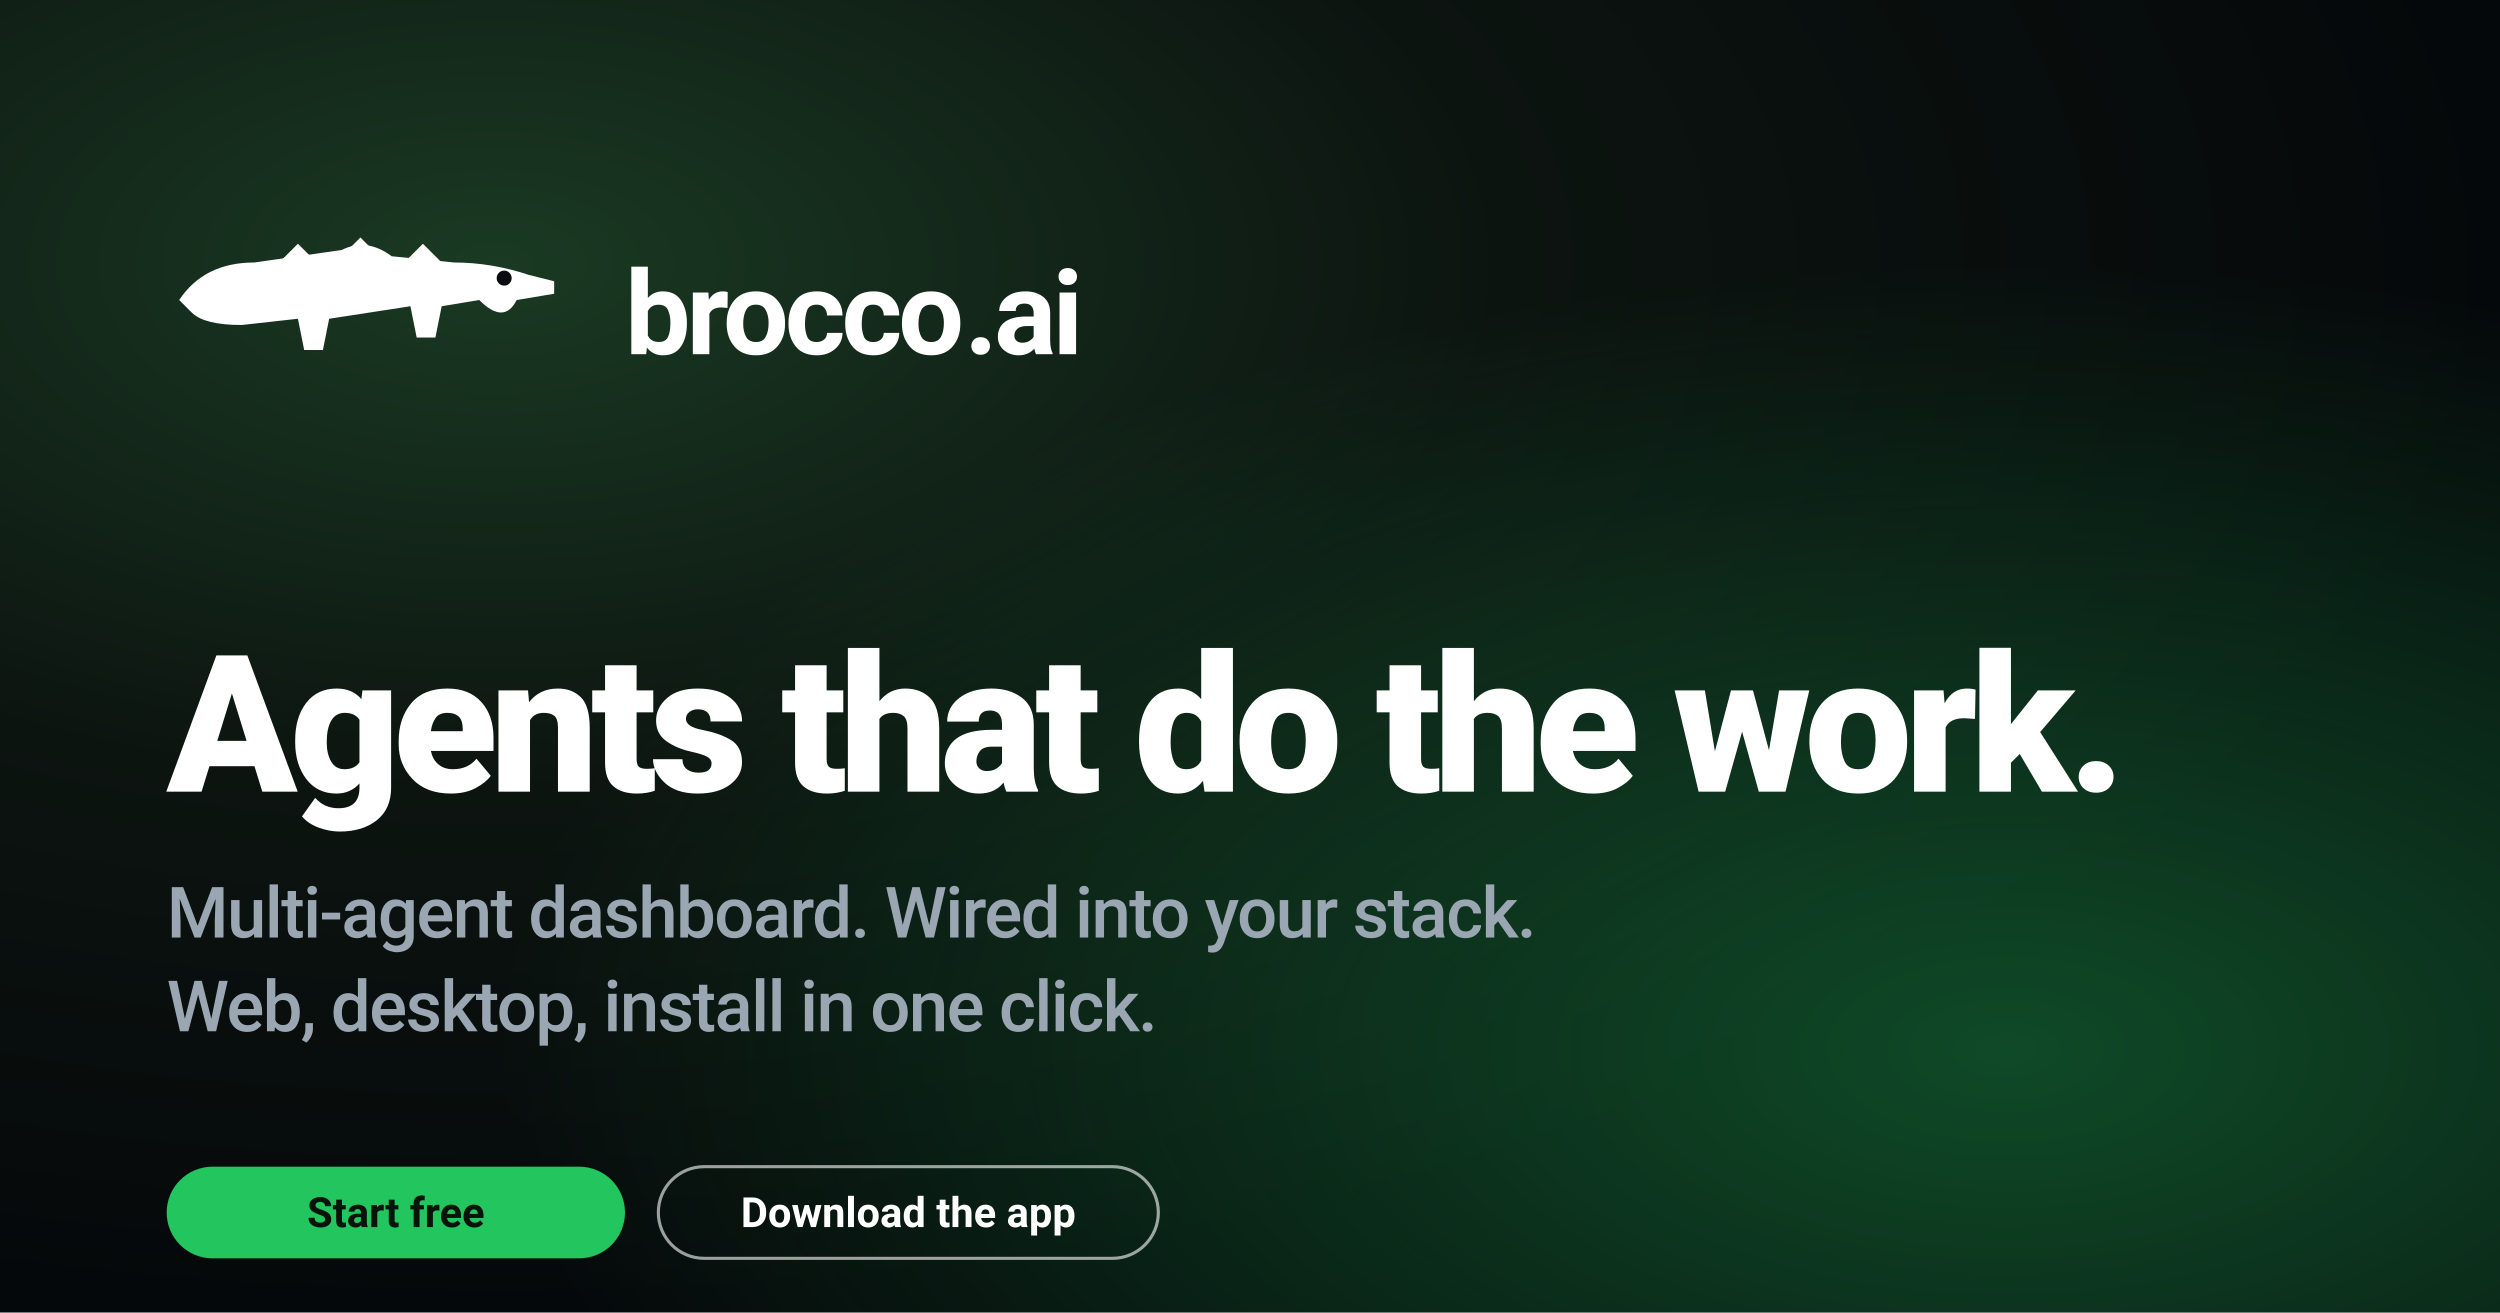
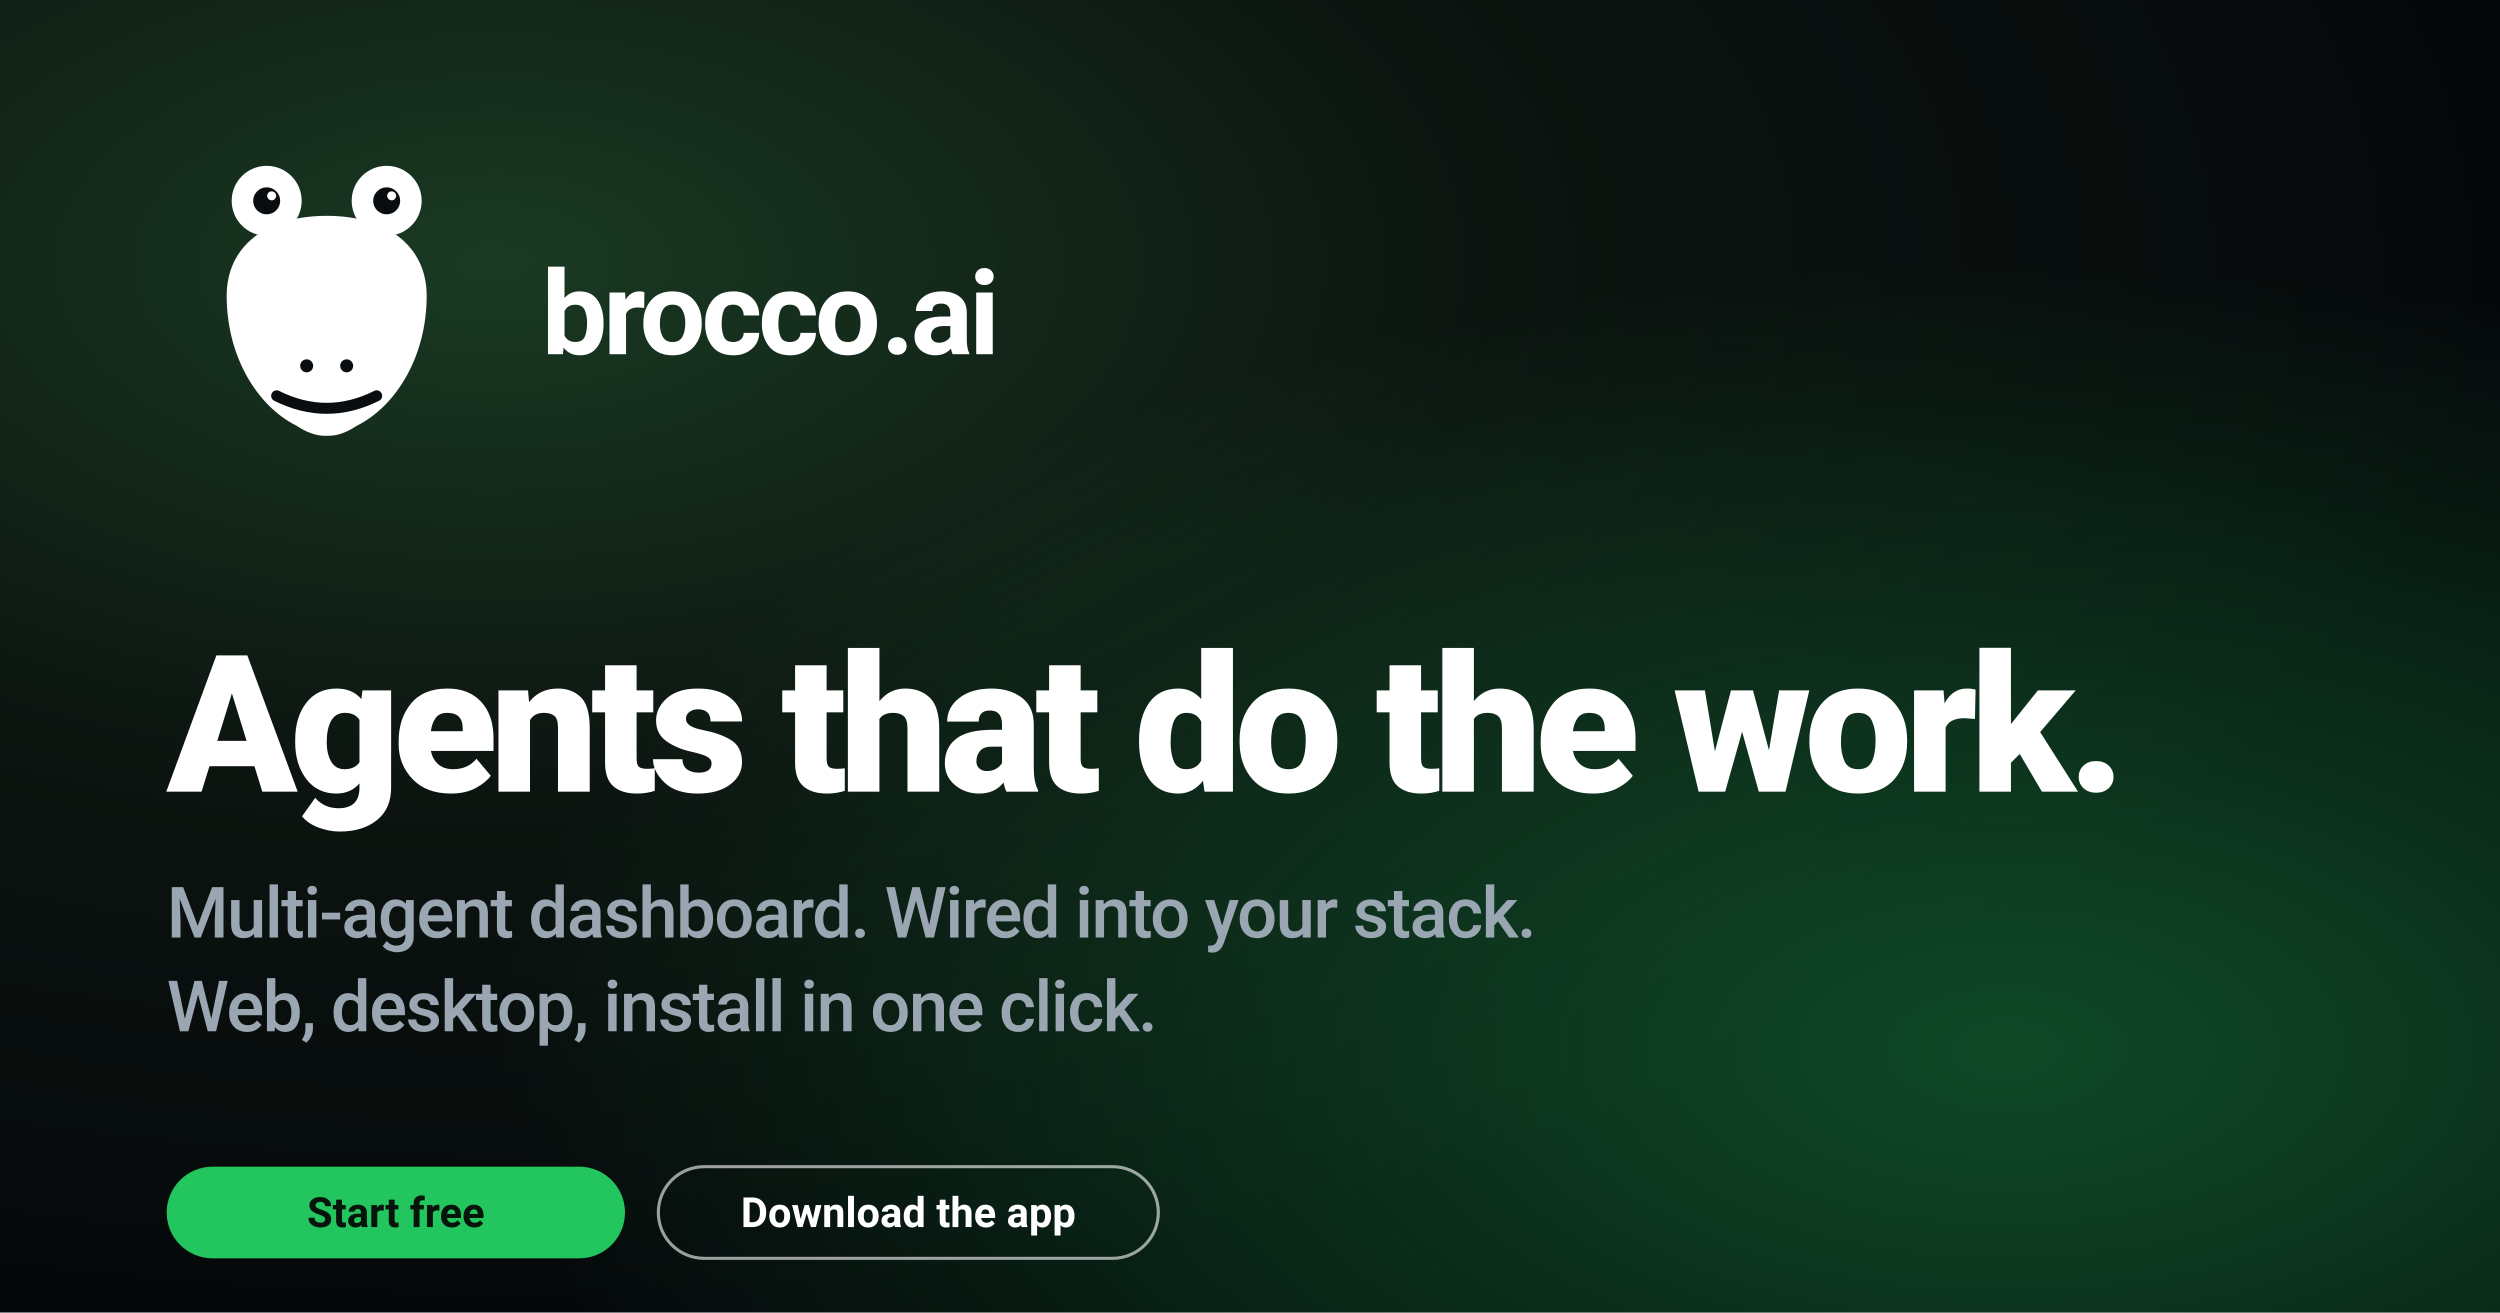
<svg xmlns="http://www.w3.org/2000/svg" viewBox="0 0 1200 630" font-family="ui-sans-serif, system-ui, -apple-system, 'Segoe UI', Roboto, sans-serif">
  <defs>
    <radialGradient id="bg" cx="20%" cy="20%" r="80%">
      <stop offset="0%" stop-color="#1a3a23" />
      <stop offset="50%" stop-color="#0c1410" />
      <stop offset="100%" stop-color="#05080a" />
    </radialGradient>
    <radialGradient id="glow" cx="80%" cy="80%" r="60%">
      <stop offset="0%" stop-color="#22c55e" stop-opacity="0.35" />
      <stop offset="100%" stop-color="#22c55e" stop-opacity="0" />
    </radialGradient>
  </defs>
  <rect width="1200" height="630" fill="url(#bg)" />
  <rect width="1200" height="630" fill="url(#glow)" />
-   <g transform="translate(80, 90)" fill="#ffffff">
-     <g transform="scale(3)">
-       <path d="M 2 18 Q 6 12, 14 12 L 28 10 Q 32 8, 36 11 L 46 12 Q 52 12, 58 14 L 62 15 L 62 17 L 56 18 Q 54 22, 50 18 L 44 19 L 43 24 L 40 24 L 39 19 L 26 21 L 25 26 L 22 26 L 21 21 L 12 22 Q 6 22, 4 20 Z" />
-       <path d="M 18 12 L 21 9 L 24 12 Z M 28 11 L 31 8 L 34 11 Z M 38 12 L 41 9 L 44 12 Z" />
-       <circle cx="54" cy="14.5" r="1.2" fill="#0a0d10" />
+   <g transform="translate(80, 70)" fill="#ffffff">
+     <g transform="scale(2.4)">
+       <circle cx="20" cy="11" r="7" />
+       <circle cx="44" cy="11" r="7" />
+       <path d="M 32 14 C 44 14 52 20 52 30 C 52 42 46 52 38 56 C 35 58 33 58 32 58 C 31 58 29 58 26 56 C 18 52 12 42 12 30 C 12 20 20 14 32 14 Z" />
+       <circle cx="20" cy="11" r="2.7" fill="#0a0d10" />
+       <circle cx="44" cy="11" r="2.7" fill="#0a0d10" />
+       <circle cx="21" cy="10" r="0.9" fill="#fff" />
+       <circle cx="45" cy="10" r="0.9" fill="#fff" />
+       <circle cx="28" cy="44" r="1.3" fill="#0a0d10" />
+       <circle cx="36" cy="44" r="1.3" fill="#0a0d10" />
+       <path d="M 22 50 Q 32 55 42 50" fill="none" stroke="#0a0d10" stroke-width="2.2" stroke-linecap="round" />
    </g>
-     <text x="220" y="80" fill="#fff" font-size="56" font-weight="700" letter-spacing="-2">brocco<tspan opacity="0.55">.ai</tspan>
+     <text x="180" y="100" fill="#fff" font-size="56" font-weight="700" letter-spacing="-2">brocco<tspan opacity="0.55">.ai</tspan>
    </text>
  </g>
  <text x="80" y="380" fill="#ffffff" font-size="92" font-weight="800" letter-spacing="-3.5">Agents that do the work.</text>
  <text x="80" y="450" fill="#9aa6b2" font-size="34" font-weight="500" letter-spacing="-0.8">Multi-agent dashboard. Wired into your stack.</text>
  <text x="80" y="495" fill="#9aa6b2" font-size="34" font-weight="500" letter-spacing="-0.8">Web, desktop, install in one click.</text>
  <g transform="translate(80, 560)">
    <rect x="0" y="0" rx="22" ry="22" width="220" height="44" fill="#22c55e" />
    <text x="110" y="29" text-anchor="middle" fill="#06140b" font-size="20" font-weight="700">Start free</text>
  </g>
  <g transform="translate(316, 560)">
    <rect x="0" y="0" rx="22" ry="22" width="240" height="44" fill="none" stroke="#fff" stroke-width="1.5" opacity="0.6" />
    <text x="120" y="29" text-anchor="middle" fill="#fff" font-size="20" font-weight="600">Download the app</text>
  </g>
</svg>
